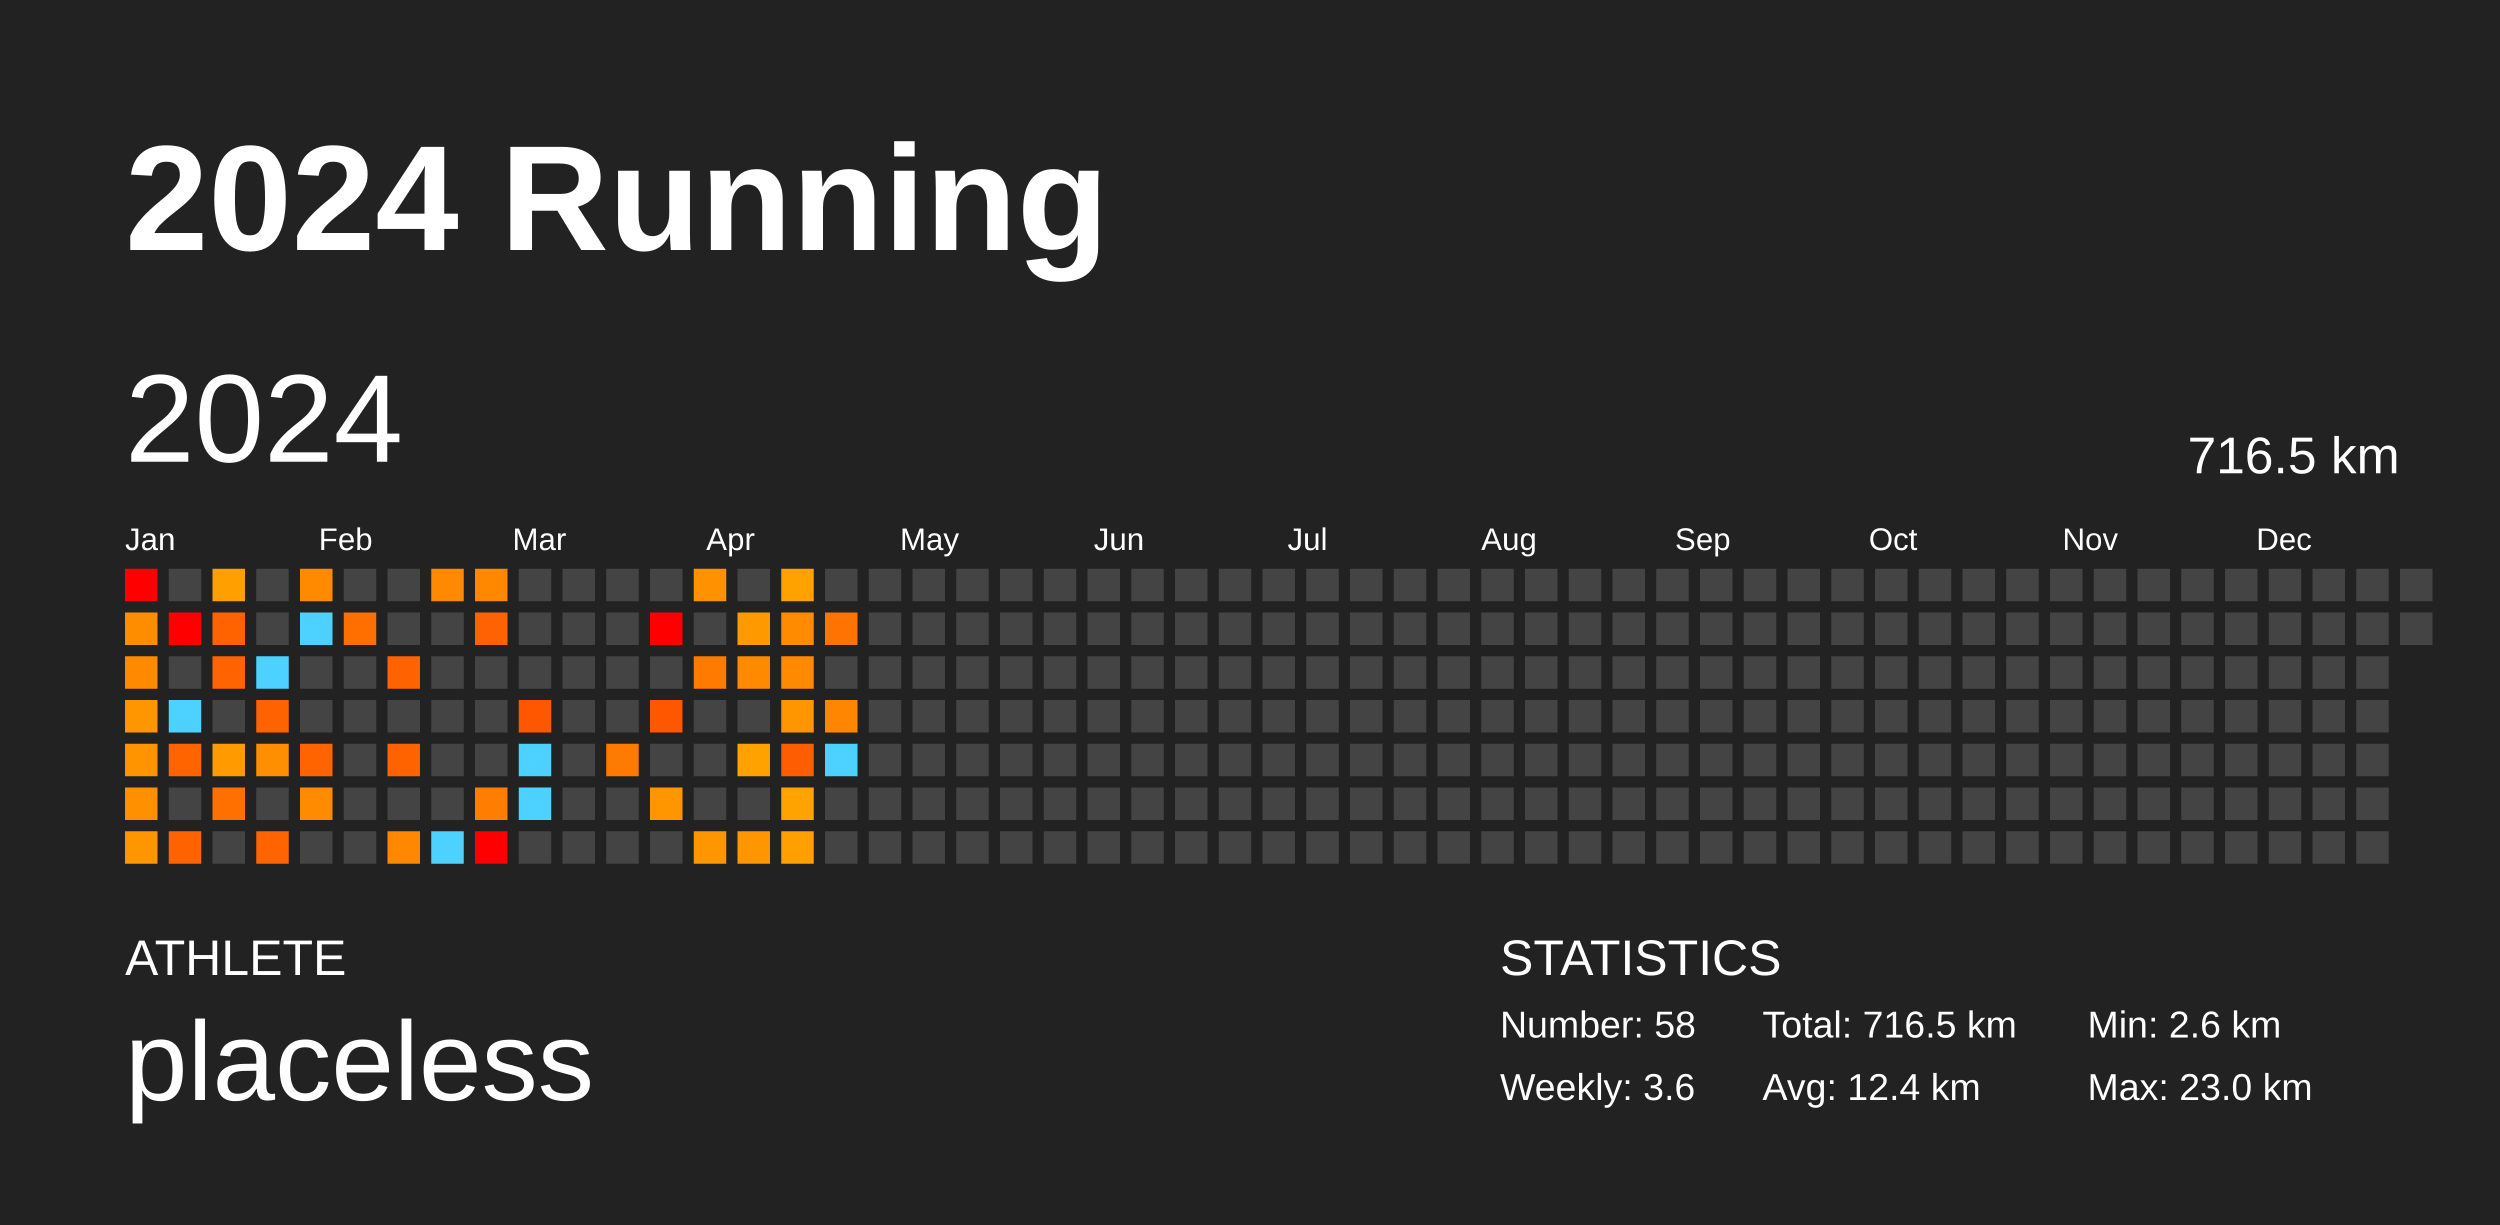
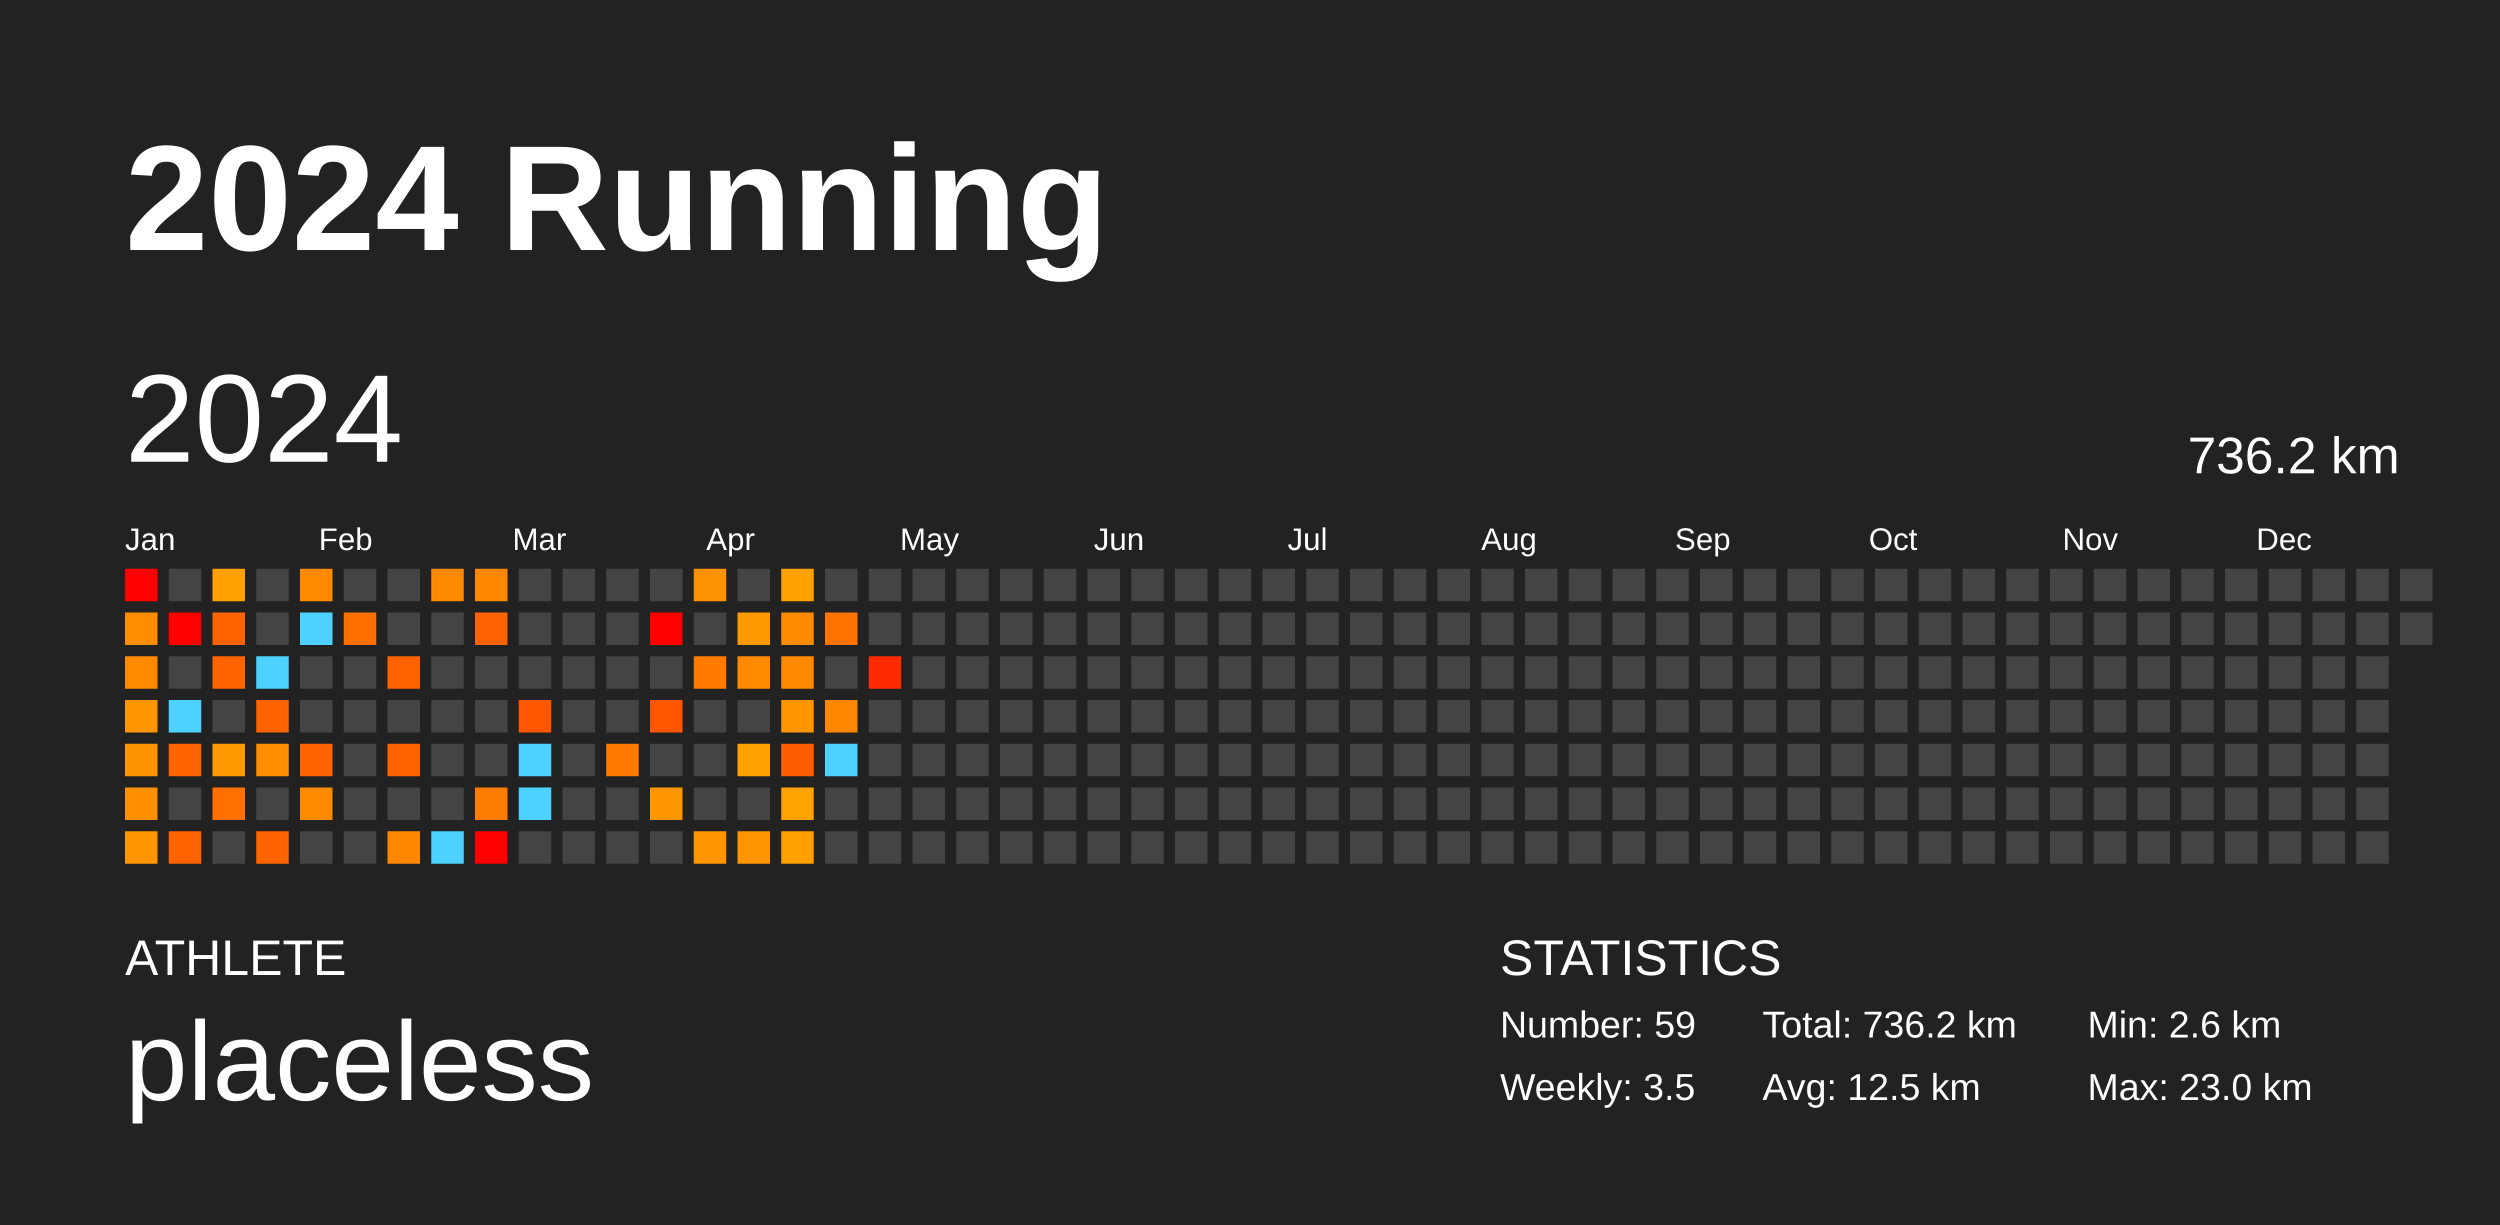
<svg xmlns="http://www.w3.org/2000/svg" baseProfile="full" height="98mm" version="1.1" viewBox="0,0,200,98" width="200mm">
  <defs />
  <rect fill="#222222" height="98" width="200" x="0" y="0" />
  <text fill="#FFFFFF" style="font-size:12px; font-family:Arial; font-weight:bold;" x="10" y="20">2024 Running</text>
  <text fill="#FFFFFF" style="font-size:4px; font-family:Arial" x="10" y="78">ATHLETE</text>
  <text fill="#FFFFFF" style="font-size:9px; font-family:Arial" x="10" y="88">placeless</text>
  <text fill="#FFFFFF" style="font-size:4px; font-family:Arial" x="120" y="78">STATISTICS</text>
-   <text fill="#FFFFFF" style="font-size:3px; font-family:Arial" x="120" y="83">Number: 58</text>
-   <text fill="#FFFFFF" style="font-size:3px; font-family:Arial" x="120" y="88">Weekly: 3.6</text>
-   <text fill="#FFFFFF" style="font-size:3px; font-family:Arial" x="141" y="83">Total: 716.5 km</text>
-   <text fill="#FFFFFF" style="font-size:3px; font-family:Arial" x="141" y="88">Avg: 12.4 km</text>
+   <text fill="#FFFFFF" style="font-size:3px; font-family:Arial" x="120" y="83">Number: 59</text>
+   <text fill="#FFFFFF" style="font-size:3px; font-family:Arial" x="120" y="88">Weekly: 3.5</text>
+   <text fill="#FFFFFF" style="font-size:3px; font-family:Arial" x="141" y="83">Total: 736.2 km</text>
+   <text fill="#FFFFFF" style="font-size:3px; font-family:Arial" x="141" y="88">Avg: 12.5 km</text>
  <text fill="#FFFFFF" style="font-size:3px; font-family:Arial" x="167" y="83">Min: 2.6 km</text>
  <text fill="#FFFFFF" style="font-size:3px; font-family:Arial" x="167" y="88">Max: 23.0 km</text>
  <text dominant-baseline="hanging" fill="#FFFFFF" style="font-size:10.0px; font-family:Arial;" x="10" y="30">2024</text>
-   <text dominant-baseline="hanging" fill="#FFFFFF" style="font-size:4.125px; font-family:Arial;" x="175" y="35">716.5 km</text>
+   <text dominant-baseline="hanging" fill="#FFFFFF" style="font-size:4.125px; font-family:Arial;" x="175" y="35">736.2 km</text>
  <text fill="#FFFFFF" style="font-size:2.5px; font-family:Arial" x="10.0" y="44">Jan</text>
  <text fill="#FFFFFF" style="font-size:2.5px; font-family:Arial" x="25.5" y="44">Feb</text>
  <text fill="#FFFFFF" style="font-size:2.5px; font-family:Arial" x="41.0" y="44">Mar</text>
  <text fill="#FFFFFF" style="font-size:2.5px; font-family:Arial" x="56.5" y="44">Apr</text>
  <text fill="#FFFFFF" style="font-size:2.5px; font-family:Arial" x="72.0" y="44">May</text>
  <text fill="#FFFFFF" style="font-size:2.5px; font-family:Arial" x="87.5" y="44">Jun</text>
  <text fill="#FFFFFF" style="font-size:2.5px; font-family:Arial" x="103.0" y="44">Jul</text>
  <text fill="#FFFFFF" style="font-size:2.5px; font-family:Arial" x="118.5" y="44">Aug</text>
  <text fill="#FFFFFF" style="font-size:2.5px; font-family:Arial" x="134.0" y="44">Sep</text>
  <text fill="#FFFFFF" style="font-size:2.5px; font-family:Arial" x="149.5" y="44">Oct</text>
  <text fill="#FFFFFF" style="font-size:2.5px; font-family:Arial" x="165.0" y="44">Nov</text>
  <text fill="#FFFFFF" style="font-size:2.5px; font-family:Arial" x="180.5" y="44">Dec</text>
  <rect fill="red" height="2.6" width="2.6" x="10.0" y="45.5" />
  <rect fill="#ff8d00" height="2.6" width="2.6" x="10.0" y="49.0" />
  <rect fill="#ff8a00" height="2.6" width="2.6" x="10.0" y="52.5" />
  <rect fill="#ff9600" height="2.6" width="2.6" x="10.0" y="56.0" />
  <rect fill="#ff9300" height="2.6" width="2.6" x="10.0" y="59.5" />
  <rect fill="#ff9000" height="2.6" width="2.6" x="10.0" y="63.0" />
  <rect fill="#ff9600" height="2.6" width="2.6" x="10.0" y="66.5" />
  <rect fill="#444444" height="2.6" width="2.6" x="13.5" y="45.5" />
  <rect fill="red" height="2.6" width="2.6" x="13.5" y="49.0" />
  <rect fill="#444444" height="2.6" width="2.6" x="13.5" y="52.5" />
  <rect fill="#4dd2ff" height="2.6" width="2.6" x="13.5" y="56.0" />
  <rect fill="#ff6400" height="2.6" width="2.6" x="13.5" y="59.5" />
  <rect fill="#444444" height="2.6" width="2.6" x="13.5" y="63.0" />
  <rect fill="#ff6300" height="2.6" width="2.6" x="13.5" y="66.5" />
  <rect fill="#ff9f00" height="2.6" width="2.6" x="17.0" y="45.5" />
  <rect fill="#ff6300" height="2.6" width="2.6" x="17.0" y="49.0" />
  <rect fill="#ff6400" height="2.6" width="2.6" x="17.0" y="52.5" />
  <rect fill="#444444" height="2.6" width="2.6" x="17.0" y="56.0" />
  <rect fill="#ff9b00" height="2.6" width="2.6" x="17.0" y="59.5" />
  <rect fill="#ff7000" height="2.6" width="2.6" x="17.0" y="63.0" />
  <rect fill="#444444" height="2.6" width="2.6" x="17.0" y="66.5" />
  <rect fill="#444444" height="2.6" width="2.6" x="20.5" y="45.5" />
  <rect fill="#444444" height="2.6" width="2.6" x="20.5" y="49.0" />
  <rect fill="#4dd2ff" height="2.6" width="2.6" x="20.5" y="52.5" />
  <rect fill="#ff6300" height="2.6" width="2.6" x="20.5" y="56.0" />
  <rect fill="#ff8e00" height="2.6" width="2.6" x="20.5" y="59.5" />
  <rect fill="#444444" height="2.6" width="2.6" x="20.5" y="63.0" />
  <rect fill="#ff6400" height="2.6" width="2.6" x="20.5" y="66.5" />
  <rect fill="#ff8a00" height="2.6" width="2.6" x="24.0" y="45.5" />
  <rect fill="#4dd2ff" height="2.6" width="2.6" x="24.0" y="49.0" />
  <rect fill="#444444" height="2.6" width="2.6" x="24.0" y="52.5" />
  <rect fill="#444444" height="2.6" width="2.6" x="24.0" y="56.0" />
  <rect fill="#ff6400" height="2.6" width="2.6" x="24.0" y="59.5" />
  <rect fill="#ff8c00" height="2.6" width="2.6" x="24.0" y="63.0" />
  <rect fill="#444444" height="2.6" width="2.6" x="24.0" y="66.5" />
  <rect fill="#444444" height="2.6" width="2.6" x="27.5" y="45.5" />
  <rect fill="#ff6f00" height="2.6" width="2.6" x="27.5" y="49.0" />
  <rect fill="#444444" height="2.6" width="2.6" x="27.5" y="52.5" />
  <rect fill="#444444" height="2.6" width="2.6" x="27.5" y="56.0" />
  <rect fill="#444444" height="2.6" width="2.6" x="27.5" y="59.5" />
  <rect fill="#444444" height="2.6" width="2.6" x="27.5" y="63.0" />
  <rect fill="#444444" height="2.6" width="2.6" x="27.5" y="66.5" />
  <rect fill="#444444" height="2.6" width="2.6" x="31.0" y="45.5" />
  <rect fill="#444444" height="2.6" width="2.6" x="31.0" y="49.0" />
  <rect fill="#ff6300" height="2.6" width="2.6" x="31.0" y="52.5" />
  <rect fill="#444444" height="2.6" width="2.6" x="31.0" y="56.0" />
  <rect fill="#ff6300" height="2.6" width="2.6" x="31.0" y="59.5" />
  <rect fill="#444444" height="2.6" width="2.6" x="31.0" y="63.0" />
  <rect fill="#ff8800" height="2.6" width="2.6" x="31.0" y="66.5" />
  <rect fill="#ff8900" height="2.6" width="2.6" x="34.5" y="45.5" />
  <rect fill="#444444" height="2.6" width="2.6" x="34.5" y="49.0" />
  <rect fill="#444444" height="2.6" width="2.6" x="34.5" y="52.5" />
  <rect fill="#444444" height="2.6" width="2.6" x="34.5" y="56.0" />
  <rect fill="#444444" height="2.6" width="2.6" x="34.5" y="59.5" />
  <rect fill="#444444" height="2.6" width="2.6" x="34.5" y="63.0" />
  <rect fill="#4dd2ff" height="2.6" width="2.6" x="34.5" y="66.5" />
  <rect fill="#ff8800" height="2.6" width="2.6" x="38.0" y="45.5" />
  <rect fill="#ff6200" height="2.6" width="2.6" x="38.0" y="49.0" />
  <rect fill="#444444" height="2.6" width="2.6" x="38.0" y="52.5" />
  <rect fill="#444444" height="2.6" width="2.6" x="38.0" y="56.0" />
  <rect fill="#444444" height="2.6" width="2.6" x="38.0" y="59.5" />
  <rect fill="#ff7d00" height="2.6" width="2.6" x="38.0" y="63.0" />
  <rect fill="red" height="2.6" width="2.6" x="38.0" y="66.5" />
  <rect fill="#444444" height="2.6" width="2.6" x="41.5" y="45.5" />
  <rect fill="#444444" height="2.6" width="2.6" x="41.5" y="49.0" />
  <rect fill="#444444" height="2.6" width="2.6" x="41.5" y="52.5" />
  <rect fill="#ff5600" height="2.6" width="2.6" x="41.5" y="56.0" />
  <rect fill="#4dd2ff" height="2.6" width="2.6" x="41.5" y="59.5" />
  <rect fill="#4dd2ff" height="2.6" width="2.6" x="41.5" y="63.0" />
  <rect fill="#444444" height="2.6" width="2.6" x="41.5" y="66.5" />
  <rect fill="#444444" height="2.6" width="2.6" x="45.0" y="45.5" />
  <rect fill="#444444" height="2.6" width="2.6" x="45.0" y="49.0" />
  <rect fill="#444444" height="2.6" width="2.6" x="45.0" y="52.5" />
  <rect fill="#444444" height="2.6" width="2.6" x="45.0" y="56.0" />
  <rect fill="#444444" height="2.6" width="2.6" x="45.0" y="59.5" />
  <rect fill="#444444" height="2.6" width="2.6" x="45.0" y="63.0" />
  <rect fill="#444444" height="2.6" width="2.6" x="45.0" y="66.5" />
  <rect fill="#444444" height="2.6" width="2.6" x="48.5" y="45.5" />
  <rect fill="#444444" height="2.6" width="2.6" x="48.5" y="49.0" />
  <rect fill="#444444" height="2.6" width="2.6" x="48.5" y="52.5" />
  <rect fill="#444444" height="2.6" width="2.6" x="48.5" y="56.0" />
  <rect fill="#ff7a00" height="2.6" width="2.6" x="48.5" y="59.5" />
  <rect fill="#444444" height="2.6" width="2.6" x="48.5" y="63.0" />
  <rect fill="#444444" height="2.6" width="2.6" x="48.5" y="66.5" />
  <rect fill="#444444" height="2.6" width="2.6" x="52.0" y="45.5" />
  <rect fill="red" height="2.6" width="2.6" x="52.0" y="49.0" />
  <rect fill="#444444" height="2.6" width="2.6" x="52.0" y="52.5" />
  <rect fill="#ff5700" height="2.6" width="2.6" x="52.0" y="56.0" />
  <rect fill="#444444" height="2.6" width="2.6" x="52.0" y="59.5" />
  <rect fill="#ff9600" height="2.6" width="2.6" x="52.0" y="63.0" />
  <rect fill="#444444" height="2.6" width="2.6" x="52.0" y="66.5" />
  <rect fill="#ff9200" height="2.6" width="2.6" x="55.5" y="45.5" />
  <rect fill="#444444" height="2.6" width="2.6" x="55.5" y="49.0" />
  <rect fill="#ff7b00" height="2.6" width="2.6" x="55.5" y="52.5" />
  <rect fill="#444444" height="2.6" width="2.6" x="55.5" y="56.0" />
  <rect fill="#444444" height="2.6" width="2.6" x="55.5" y="59.5" />
  <rect fill="#444444" height="2.6" width="2.6" x="55.5" y="63.0" />
  <rect fill="#ff9600" height="2.6" width="2.6" x="55.5" y="66.5" />
  <rect fill="#444444" height="2.6" width="2.6" x="59.0" y="45.5" />
  <rect fill="#ff9900" height="2.6" width="2.6" x="59.0" y="49.0" />
  <rect fill="#ff8a00" height="2.6" width="2.6" x="59.0" y="52.5" />
  <rect fill="#444444" height="2.6" width="2.6" x="59.0" y="56.0" />
  <rect fill="#ffa200" height="2.6" width="2.6" x="59.0" y="59.5" />
  <rect fill="#444444" height="2.6" width="2.6" x="59.0" y="63.0" />
  <rect fill="#ff9600" height="2.6" width="2.6" x="59.0" y="66.5" />
  <rect fill="#ffa200" height="2.6" width="2.6" x="62.5" y="45.5" />
  <rect fill="#ff8b00" height="2.6" width="2.6" x="62.5" y="49.0" />
  <rect fill="#ff8900" height="2.6" width="2.6" x="62.5" y="52.5" />
  <rect fill="#ff9600" height="2.6" width="2.6" x="62.5" y="56.0" />
  <rect fill="#ff5e00" height="2.6" width="2.6" x="62.5" y="59.5" />
  <rect fill="#ffa300" height="2.6" width="2.6" x="62.5" y="63.0" />
  <rect fill="#ff9f00" height="2.6" width="2.6" x="62.5" y="66.5" />
  <rect fill="#444444" height="2.6" width="2.6" x="66.0" y="45.5" />
  <rect fill="#ff7400" height="2.6" width="2.6" x="66.0" y="49.0" />
  <rect fill="#444444" height="2.6" width="2.6" x="66.0" y="52.5" />
  <rect fill="#ff8600" height="2.6" width="2.6" x="66.0" y="56.0" />
  <rect fill="#4dd2ff" height="2.6" width="2.6" x="66.0" y="59.5" />
  <rect fill="#444444" height="2.6" width="2.6" x="66.0" y="63.0" />
  <rect fill="#444444" height="2.6" width="2.6" x="66.0" y="66.5" />
  <rect fill="#444444" height="2.6" width="2.6" x="69.5" y="45.5" />
  <rect fill="#444444" height="2.6" width="2.6" x="69.5" y="49.0" />
-   <rect fill="#444444" height="2.6" width="2.6" x="69.5" y="52.5" />
+   <rect fill="#ff2a00" height="2.6" width="2.6" x="69.5" y="52.5" />
  <rect fill="#444444" height="2.6" width="2.6" x="69.5" y="56.0" />
  <rect fill="#444444" height="2.6" width="2.6" x="69.5" y="59.5" />
  <rect fill="#444444" height="2.6" width="2.6" x="69.5" y="63.0" />
  <rect fill="#444444" height="2.6" width="2.6" x="69.5" y="66.5" />
  <rect fill="#444444" height="2.6" width="2.6" x="73.0" y="45.5" />
  <rect fill="#444444" height="2.6" width="2.6" x="73.0" y="49.0" />
  <rect fill="#444444" height="2.6" width="2.6" x="73.0" y="52.5" />
  <rect fill="#444444" height="2.6" width="2.6" x="73.0" y="56.0" />
  <rect fill="#444444" height="2.6" width="2.6" x="73.0" y="59.5" />
  <rect fill="#444444" height="2.6" width="2.6" x="73.0" y="63.0" />
  <rect fill="#444444" height="2.6" width="2.6" x="73.0" y="66.5" />
  <rect fill="#444444" height="2.6" width="2.6" x="76.5" y="45.5" />
  <rect fill="#444444" height="2.6" width="2.6" x="76.5" y="49.0" />
  <rect fill="#444444" height="2.6" width="2.6" x="76.5" y="52.5" />
  <rect fill="#444444" height="2.6" width="2.6" x="76.5" y="56.0" />
  <rect fill="#444444" height="2.6" width="2.6" x="76.5" y="59.5" />
  <rect fill="#444444" height="2.6" width="2.6" x="76.5" y="63.0" />
  <rect fill="#444444" height="2.6" width="2.6" x="76.5" y="66.5" />
  <rect fill="#444444" height="2.6" width="2.6" x="80.0" y="45.5" />
  <rect fill="#444444" height="2.6" width="2.6" x="80.0" y="49.0" />
  <rect fill="#444444" height="2.6" width="2.6" x="80.0" y="52.5" />
  <rect fill="#444444" height="2.6" width="2.6" x="80.0" y="56.0" />
  <rect fill="#444444" height="2.6" width="2.6" x="80.0" y="59.5" />
  <rect fill="#444444" height="2.6" width="2.6" x="80.0" y="63.0" />
  <rect fill="#444444" height="2.6" width="2.6" x="80.0" y="66.5" />
  <rect fill="#444444" height="2.6" width="2.6" x="83.5" y="45.5" />
  <rect fill="#444444" height="2.6" width="2.6" x="83.5" y="49.0" />
  <rect fill="#444444" height="2.6" width="2.6" x="83.5" y="52.5" />
  <rect fill="#444444" height="2.6" width="2.6" x="83.5" y="56.0" />
  <rect fill="#444444" height="2.6" width="2.6" x="83.5" y="59.5" />
  <rect fill="#444444" height="2.6" width="2.6" x="83.5" y="63.0" />
  <rect fill="#444444" height="2.6" width="2.6" x="83.5" y="66.5" />
  <rect fill="#444444" height="2.6" width="2.6" x="87.0" y="45.5" />
  <rect fill="#444444" height="2.6" width="2.6" x="87.0" y="49.0" />
  <rect fill="#444444" height="2.6" width="2.6" x="87.0" y="52.5" />
  <rect fill="#444444" height="2.6" width="2.6" x="87.0" y="56.0" />
  <rect fill="#444444" height="2.6" width="2.6" x="87.0" y="59.5" />
  <rect fill="#444444" height="2.6" width="2.6" x="87.0" y="63.0" />
  <rect fill="#444444" height="2.6" width="2.6" x="87.0" y="66.5" />
  <rect fill="#444444" height="2.6" width="2.6" x="90.5" y="45.5" />
  <rect fill="#444444" height="2.6" width="2.6" x="90.5" y="49.0" />
  <rect fill="#444444" height="2.6" width="2.6" x="90.5" y="52.5" />
  <rect fill="#444444" height="2.6" width="2.6" x="90.5" y="56.0" />
  <rect fill="#444444" height="2.6" width="2.6" x="90.5" y="59.5" />
  <rect fill="#444444" height="2.6" width="2.6" x="90.5" y="63.0" />
  <rect fill="#444444" height="2.6" width="2.6" x="90.5" y="66.5" />
  <rect fill="#444444" height="2.6" width="2.6" x="94.0" y="45.5" />
  <rect fill="#444444" height="2.6" width="2.6" x="94.0" y="49.0" />
  <rect fill="#444444" height="2.6" width="2.6" x="94.0" y="52.5" />
  <rect fill="#444444" height="2.6" width="2.6" x="94.0" y="56.0" />
  <rect fill="#444444" height="2.6" width="2.6" x="94.0" y="59.5" />
  <rect fill="#444444" height="2.6" width="2.6" x="94.0" y="63.0" />
  <rect fill="#444444" height="2.6" width="2.6" x="94.0" y="66.5" />
  <rect fill="#444444" height="2.6" width="2.6" x="97.5" y="45.5" />
  <rect fill="#444444" height="2.6" width="2.6" x="97.5" y="49.0" />
  <rect fill="#444444" height="2.6" width="2.6" x="97.5" y="52.5" />
  <rect fill="#444444" height="2.6" width="2.6" x="97.5" y="56.0" />
  <rect fill="#444444" height="2.6" width="2.6" x="97.5" y="59.5" />
  <rect fill="#444444" height="2.6" width="2.6" x="97.5" y="63.0" />
  <rect fill="#444444" height="2.6" width="2.6" x="97.5" y="66.5" />
  <rect fill="#444444" height="2.6" width="2.6" x="101.0" y="45.5" />
  <rect fill="#444444" height="2.6" width="2.6" x="101.0" y="49.0" />
  <rect fill="#444444" height="2.6" width="2.6" x="101.0" y="52.5" />
  <rect fill="#444444" height="2.6" width="2.6" x="101.0" y="56.0" />
  <rect fill="#444444" height="2.6" width="2.6" x="101.0" y="59.5" />
  <rect fill="#444444" height="2.6" width="2.6" x="101.0" y="63.0" />
  <rect fill="#444444" height="2.6" width="2.6" x="101.0" y="66.5" />
  <rect fill="#444444" height="2.6" width="2.6" x="104.5" y="45.5" />
  <rect fill="#444444" height="2.6" width="2.6" x="104.5" y="49.0" />
  <rect fill="#444444" height="2.6" width="2.6" x="104.5" y="52.5" />
  <rect fill="#444444" height="2.6" width="2.6" x="104.5" y="56.0" />
  <rect fill="#444444" height="2.6" width="2.6" x="104.5" y="59.5" />
  <rect fill="#444444" height="2.6" width="2.6" x="104.5" y="63.0" />
  <rect fill="#444444" height="2.6" width="2.6" x="104.5" y="66.5" />
  <rect fill="#444444" height="2.6" width="2.6" x="108.0" y="45.5" />
  <rect fill="#444444" height="2.6" width="2.6" x="108.0" y="49.0" />
  <rect fill="#444444" height="2.6" width="2.6" x="108.0" y="52.5" />
  <rect fill="#444444" height="2.6" width="2.6" x="108.0" y="56.0" />
  <rect fill="#444444" height="2.6" width="2.6" x="108.0" y="59.5" />
  <rect fill="#444444" height="2.6" width="2.6" x="108.0" y="63.0" />
  <rect fill="#444444" height="2.6" width="2.6" x="108.0" y="66.5" />
  <rect fill="#444444" height="2.6" width="2.6" x="111.5" y="45.5" />
  <rect fill="#444444" height="2.6" width="2.6" x="111.5" y="49.0" />
  <rect fill="#444444" height="2.6" width="2.6" x="111.5" y="52.5" />
  <rect fill="#444444" height="2.6" width="2.6" x="111.5" y="56.0" />
  <rect fill="#444444" height="2.6" width="2.6" x="111.5" y="59.5" />
  <rect fill="#444444" height="2.6" width="2.6" x="111.5" y="63.0" />
  <rect fill="#444444" height="2.6" width="2.6" x="111.5" y="66.5" />
  <rect fill="#444444" height="2.6" width="2.6" x="115.0" y="45.5" />
  <rect fill="#444444" height="2.6" width="2.6" x="115.0" y="49.0" />
  <rect fill="#444444" height="2.6" width="2.6" x="115.0" y="52.5" />
  <rect fill="#444444" height="2.6" width="2.6" x="115.0" y="56.0" />
  <rect fill="#444444" height="2.6" width="2.6" x="115.0" y="59.5" />
  <rect fill="#444444" height="2.6" width="2.6" x="115.0" y="63.0" />
  <rect fill="#444444" height="2.6" width="2.6" x="115.0" y="66.5" />
  <rect fill="#444444" height="2.6" width="2.6" x="118.5" y="45.5" />
  <rect fill="#444444" height="2.6" width="2.6" x="118.5" y="49.0" />
  <rect fill="#444444" height="2.6" width="2.6" x="118.5" y="52.5" />
  <rect fill="#444444" height="2.6" width="2.6" x="118.5" y="56.0" />
  <rect fill="#444444" height="2.6" width="2.6" x="118.5" y="59.5" />
  <rect fill="#444444" height="2.6" width="2.6" x="118.5" y="63.0" />
  <rect fill="#444444" height="2.6" width="2.6" x="118.5" y="66.5" />
  <rect fill="#444444" height="2.6" width="2.6" x="122.0" y="45.5" />
  <rect fill="#444444" height="2.6" width="2.6" x="122.0" y="49.0" />
  <rect fill="#444444" height="2.6" width="2.6" x="122.0" y="52.5" />
  <rect fill="#444444" height="2.6" width="2.6" x="122.0" y="56.0" />
  <rect fill="#444444" height="2.6" width="2.6" x="122.0" y="59.5" />
  <rect fill="#444444" height="2.6" width="2.6" x="122.0" y="63.0" />
  <rect fill="#444444" height="2.6" width="2.6" x="122.0" y="66.5" />
  <rect fill="#444444" height="2.6" width="2.6" x="125.5" y="45.5" />
  <rect fill="#444444" height="2.6" width="2.6" x="125.5" y="49.0" />
  <rect fill="#444444" height="2.6" width="2.6" x="125.5" y="52.5" />
  <rect fill="#444444" height="2.6" width="2.6" x="125.5" y="56.0" />
  <rect fill="#444444" height="2.6" width="2.6" x="125.5" y="59.5" />
  <rect fill="#444444" height="2.6" width="2.6" x="125.5" y="63.0" />
  <rect fill="#444444" height="2.6" width="2.6" x="125.5" y="66.5" />
  <rect fill="#444444" height="2.6" width="2.6" x="129.0" y="45.5" />
  <rect fill="#444444" height="2.6" width="2.6" x="129.0" y="49.0" />
  <rect fill="#444444" height="2.6" width="2.6" x="129.0" y="52.5" />
  <rect fill="#444444" height="2.6" width="2.6" x="129.0" y="56.0" />
  <rect fill="#444444" height="2.6" width="2.6" x="129.0" y="59.5" />
  <rect fill="#444444" height="2.6" width="2.6" x="129.0" y="63.0" />
  <rect fill="#444444" height="2.6" width="2.6" x="129.0" y="66.5" />
  <rect fill="#444444" height="2.6" width="2.6" x="132.5" y="45.5" />
  <rect fill="#444444" height="2.6" width="2.6" x="132.5" y="49.0" />
  <rect fill="#444444" height="2.6" width="2.6" x="132.5" y="52.5" />
  <rect fill="#444444" height="2.6" width="2.6" x="132.5" y="56.0" />
  <rect fill="#444444" height="2.6" width="2.6" x="132.5" y="59.5" />
  <rect fill="#444444" height="2.6" width="2.6" x="132.5" y="63.0" />
  <rect fill="#444444" height="2.6" width="2.6" x="132.5" y="66.5" />
  <rect fill="#444444" height="2.6" width="2.6" x="136.0" y="45.5" />
  <rect fill="#444444" height="2.6" width="2.6" x="136.0" y="49.0" />
  <rect fill="#444444" height="2.6" width="2.6" x="136.0" y="52.5" />
  <rect fill="#444444" height="2.6" width="2.6" x="136.0" y="56.0" />
  <rect fill="#444444" height="2.6" width="2.6" x="136.0" y="59.5" />
  <rect fill="#444444" height="2.6" width="2.6" x="136.0" y="63.0" />
  <rect fill="#444444" height="2.6" width="2.6" x="136.0" y="66.5" />
  <rect fill="#444444" height="2.6" width="2.6" x="139.5" y="45.5" />
  <rect fill="#444444" height="2.6" width="2.6" x="139.5" y="49.0" />
  <rect fill="#444444" height="2.6" width="2.6" x="139.5" y="52.5" />
  <rect fill="#444444" height="2.6" width="2.6" x="139.5" y="56.0" />
  <rect fill="#444444" height="2.6" width="2.6" x="139.5" y="59.5" />
  <rect fill="#444444" height="2.6" width="2.6" x="139.5" y="63.0" />
  <rect fill="#444444" height="2.6" width="2.6" x="139.5" y="66.5" />
  <rect fill="#444444" height="2.6" width="2.6" x="143.0" y="45.5" />
  <rect fill="#444444" height="2.6" width="2.6" x="143.0" y="49.0" />
  <rect fill="#444444" height="2.6" width="2.6" x="143.0" y="52.5" />
  <rect fill="#444444" height="2.6" width="2.6" x="143.0" y="56.0" />
  <rect fill="#444444" height="2.6" width="2.6" x="143.0" y="59.5" />
  <rect fill="#444444" height="2.6" width="2.6" x="143.0" y="63.0" />
  <rect fill="#444444" height="2.6" width="2.6" x="143.0" y="66.5" />
  <rect fill="#444444" height="2.6" width="2.6" x="146.5" y="45.5" />
  <rect fill="#444444" height="2.6" width="2.6" x="146.5" y="49.0" />
  <rect fill="#444444" height="2.6" width="2.6" x="146.5" y="52.5" />
  <rect fill="#444444" height="2.6" width="2.6" x="146.5" y="56.0" />
  <rect fill="#444444" height="2.6" width="2.6" x="146.5" y="59.5" />
  <rect fill="#444444" height="2.6" width="2.6" x="146.5" y="63.0" />
  <rect fill="#444444" height="2.6" width="2.6" x="146.5" y="66.5" />
  <rect fill="#444444" height="2.6" width="2.6" x="150.0" y="45.5" />
  <rect fill="#444444" height="2.6" width="2.6" x="150.0" y="49.0" />
  <rect fill="#444444" height="2.6" width="2.6" x="150.0" y="52.5" />
  <rect fill="#444444" height="2.6" width="2.6" x="150.0" y="56.0" />
  <rect fill="#444444" height="2.6" width="2.6" x="150.0" y="59.5" />
  <rect fill="#444444" height="2.6" width="2.6" x="150.0" y="63.0" />
  <rect fill="#444444" height="2.6" width="2.6" x="150.0" y="66.5" />
  <rect fill="#444444" height="2.6" width="2.6" x="153.5" y="45.5" />
  <rect fill="#444444" height="2.6" width="2.6" x="153.5" y="49.0" />
  <rect fill="#444444" height="2.6" width="2.6" x="153.5" y="52.5" />
  <rect fill="#444444" height="2.6" width="2.6" x="153.5" y="56.0" />
  <rect fill="#444444" height="2.6" width="2.6" x="153.5" y="59.5" />
  <rect fill="#444444" height="2.6" width="2.6" x="153.5" y="63.0" />
  <rect fill="#444444" height="2.6" width="2.6" x="153.5" y="66.5" />
  <rect fill="#444444" height="2.6" width="2.6" x="157.0" y="45.5" />
  <rect fill="#444444" height="2.6" width="2.6" x="157.0" y="49.0" />
  <rect fill="#444444" height="2.6" width="2.6" x="157.0" y="52.5" />
  <rect fill="#444444" height="2.6" width="2.6" x="157.0" y="56.0" />
  <rect fill="#444444" height="2.6" width="2.6" x="157.0" y="59.5" />
  <rect fill="#444444" height="2.6" width="2.6" x="157.0" y="63.0" />
  <rect fill="#444444" height="2.6" width="2.6" x="157.0" y="66.5" />
  <rect fill="#444444" height="2.6" width="2.6" x="160.5" y="45.5" />
  <rect fill="#444444" height="2.6" width="2.6" x="160.5" y="49.0" />
  <rect fill="#444444" height="2.6" width="2.6" x="160.5" y="52.5" />
  <rect fill="#444444" height="2.6" width="2.6" x="160.5" y="56.0" />
  <rect fill="#444444" height="2.6" width="2.6" x="160.5" y="59.5" />
  <rect fill="#444444" height="2.6" width="2.6" x="160.5" y="63.0" />
  <rect fill="#444444" height="2.6" width="2.6" x="160.5" y="66.5" />
  <rect fill="#444444" height="2.6" width="2.6" x="164.0" y="45.5" />
  <rect fill="#444444" height="2.6" width="2.6" x="164.0" y="49.0" />
  <rect fill="#444444" height="2.6" width="2.6" x="164.0" y="52.5" />
  <rect fill="#444444" height="2.6" width="2.6" x="164.0" y="56.0" />
  <rect fill="#444444" height="2.6" width="2.6" x="164.0" y="59.5" />
  <rect fill="#444444" height="2.6" width="2.6" x="164.0" y="63.0" />
  <rect fill="#444444" height="2.6" width="2.6" x="164.0" y="66.5" />
  <rect fill="#444444" height="2.6" width="2.6" x="167.5" y="45.5" />
  <rect fill="#444444" height="2.6" width="2.6" x="167.5" y="49.0" />
  <rect fill="#444444" height="2.6" width="2.6" x="167.5" y="52.5" />
  <rect fill="#444444" height="2.6" width="2.6" x="167.5" y="56.0" />
  <rect fill="#444444" height="2.6" width="2.6" x="167.5" y="59.5" />
  <rect fill="#444444" height="2.6" width="2.6" x="167.5" y="63.0" />
  <rect fill="#444444" height="2.6" width="2.6" x="167.5" y="66.5" />
  <rect fill="#444444" height="2.6" width="2.6" x="171.0" y="45.5" />
  <rect fill="#444444" height="2.6" width="2.6" x="171.0" y="49.0" />
  <rect fill="#444444" height="2.6" width="2.6" x="171.0" y="52.5" />
  <rect fill="#444444" height="2.6" width="2.6" x="171.0" y="56.0" />
  <rect fill="#444444" height="2.6" width="2.6" x="171.0" y="59.5" />
  <rect fill="#444444" height="2.6" width="2.6" x="171.0" y="63.0" />
  <rect fill="#444444" height="2.6" width="2.6" x="171.0" y="66.5" />
  <rect fill="#444444" height="2.6" width="2.6" x="174.5" y="45.5" />
  <rect fill="#444444" height="2.6" width="2.6" x="174.5" y="49.0" />
  <rect fill="#444444" height="2.6" width="2.6" x="174.5" y="52.5" />
  <rect fill="#444444" height="2.6" width="2.6" x="174.5" y="56.0" />
  <rect fill="#444444" height="2.6" width="2.6" x="174.5" y="59.5" />
  <rect fill="#444444" height="2.6" width="2.6" x="174.5" y="63.0" />
  <rect fill="#444444" height="2.6" width="2.6" x="174.5" y="66.5" />
  <rect fill="#444444" height="2.6" width="2.6" x="178.0" y="45.5" />
  <rect fill="#444444" height="2.6" width="2.6" x="178.0" y="49.0" />
  <rect fill="#444444" height="2.6" width="2.6" x="178.0" y="52.5" />
  <rect fill="#444444" height="2.6" width="2.6" x="178.0" y="56.0" />
  <rect fill="#444444" height="2.6" width="2.6" x="178.0" y="59.5" />
  <rect fill="#444444" height="2.6" width="2.6" x="178.0" y="63.0" />
  <rect fill="#444444" height="2.6" width="2.6" x="178.0" y="66.5" />
  <rect fill="#444444" height="2.6" width="2.6" x="181.5" y="45.5" />
  <rect fill="#444444" height="2.6" width="2.6" x="181.5" y="49.0" />
  <rect fill="#444444" height="2.6" width="2.6" x="181.5" y="52.5" />
  <rect fill="#444444" height="2.6" width="2.6" x="181.5" y="56.0" />
  <rect fill="#444444" height="2.6" width="2.6" x="181.5" y="59.5" />
  <rect fill="#444444" height="2.6" width="2.6" x="181.5" y="63.0" />
  <rect fill="#444444" height="2.6" width="2.6" x="181.5" y="66.5" />
  <rect fill="#444444" height="2.6" width="2.6" x="185.0" y="45.5" />
  <rect fill="#444444" height="2.6" width="2.6" x="185.0" y="49.0" />
  <rect fill="#444444" height="2.6" width="2.6" x="185.0" y="52.5" />
  <rect fill="#444444" height="2.6" width="2.6" x="185.0" y="56.0" />
  <rect fill="#444444" height="2.6" width="2.6" x="185.0" y="59.5" />
  <rect fill="#444444" height="2.6" width="2.6" x="185.0" y="63.0" />
  <rect fill="#444444" height="2.6" width="2.6" x="185.0" y="66.5" />
  <rect fill="#444444" height="2.6" width="2.6" x="188.5" y="45.5" />
  <rect fill="#444444" height="2.6" width="2.6" x="188.5" y="49.0" />
  <rect fill="#444444" height="2.6" width="2.6" x="188.5" y="52.5" />
  <rect fill="#444444" height="2.6" width="2.6" x="188.5" y="56.0" />
  <rect fill="#444444" height="2.6" width="2.6" x="188.5" y="59.5" />
  <rect fill="#444444" height="2.6" width="2.6" x="188.5" y="63.0" />
  <rect fill="#444444" height="2.6" width="2.6" x="188.5" y="66.5" />
  <rect fill="#444444" height="2.6" width="2.6" x="192.0" y="45.5" />
  <rect fill="#444444" height="2.6" width="2.6" x="192.0" y="49.0" />
</svg>
